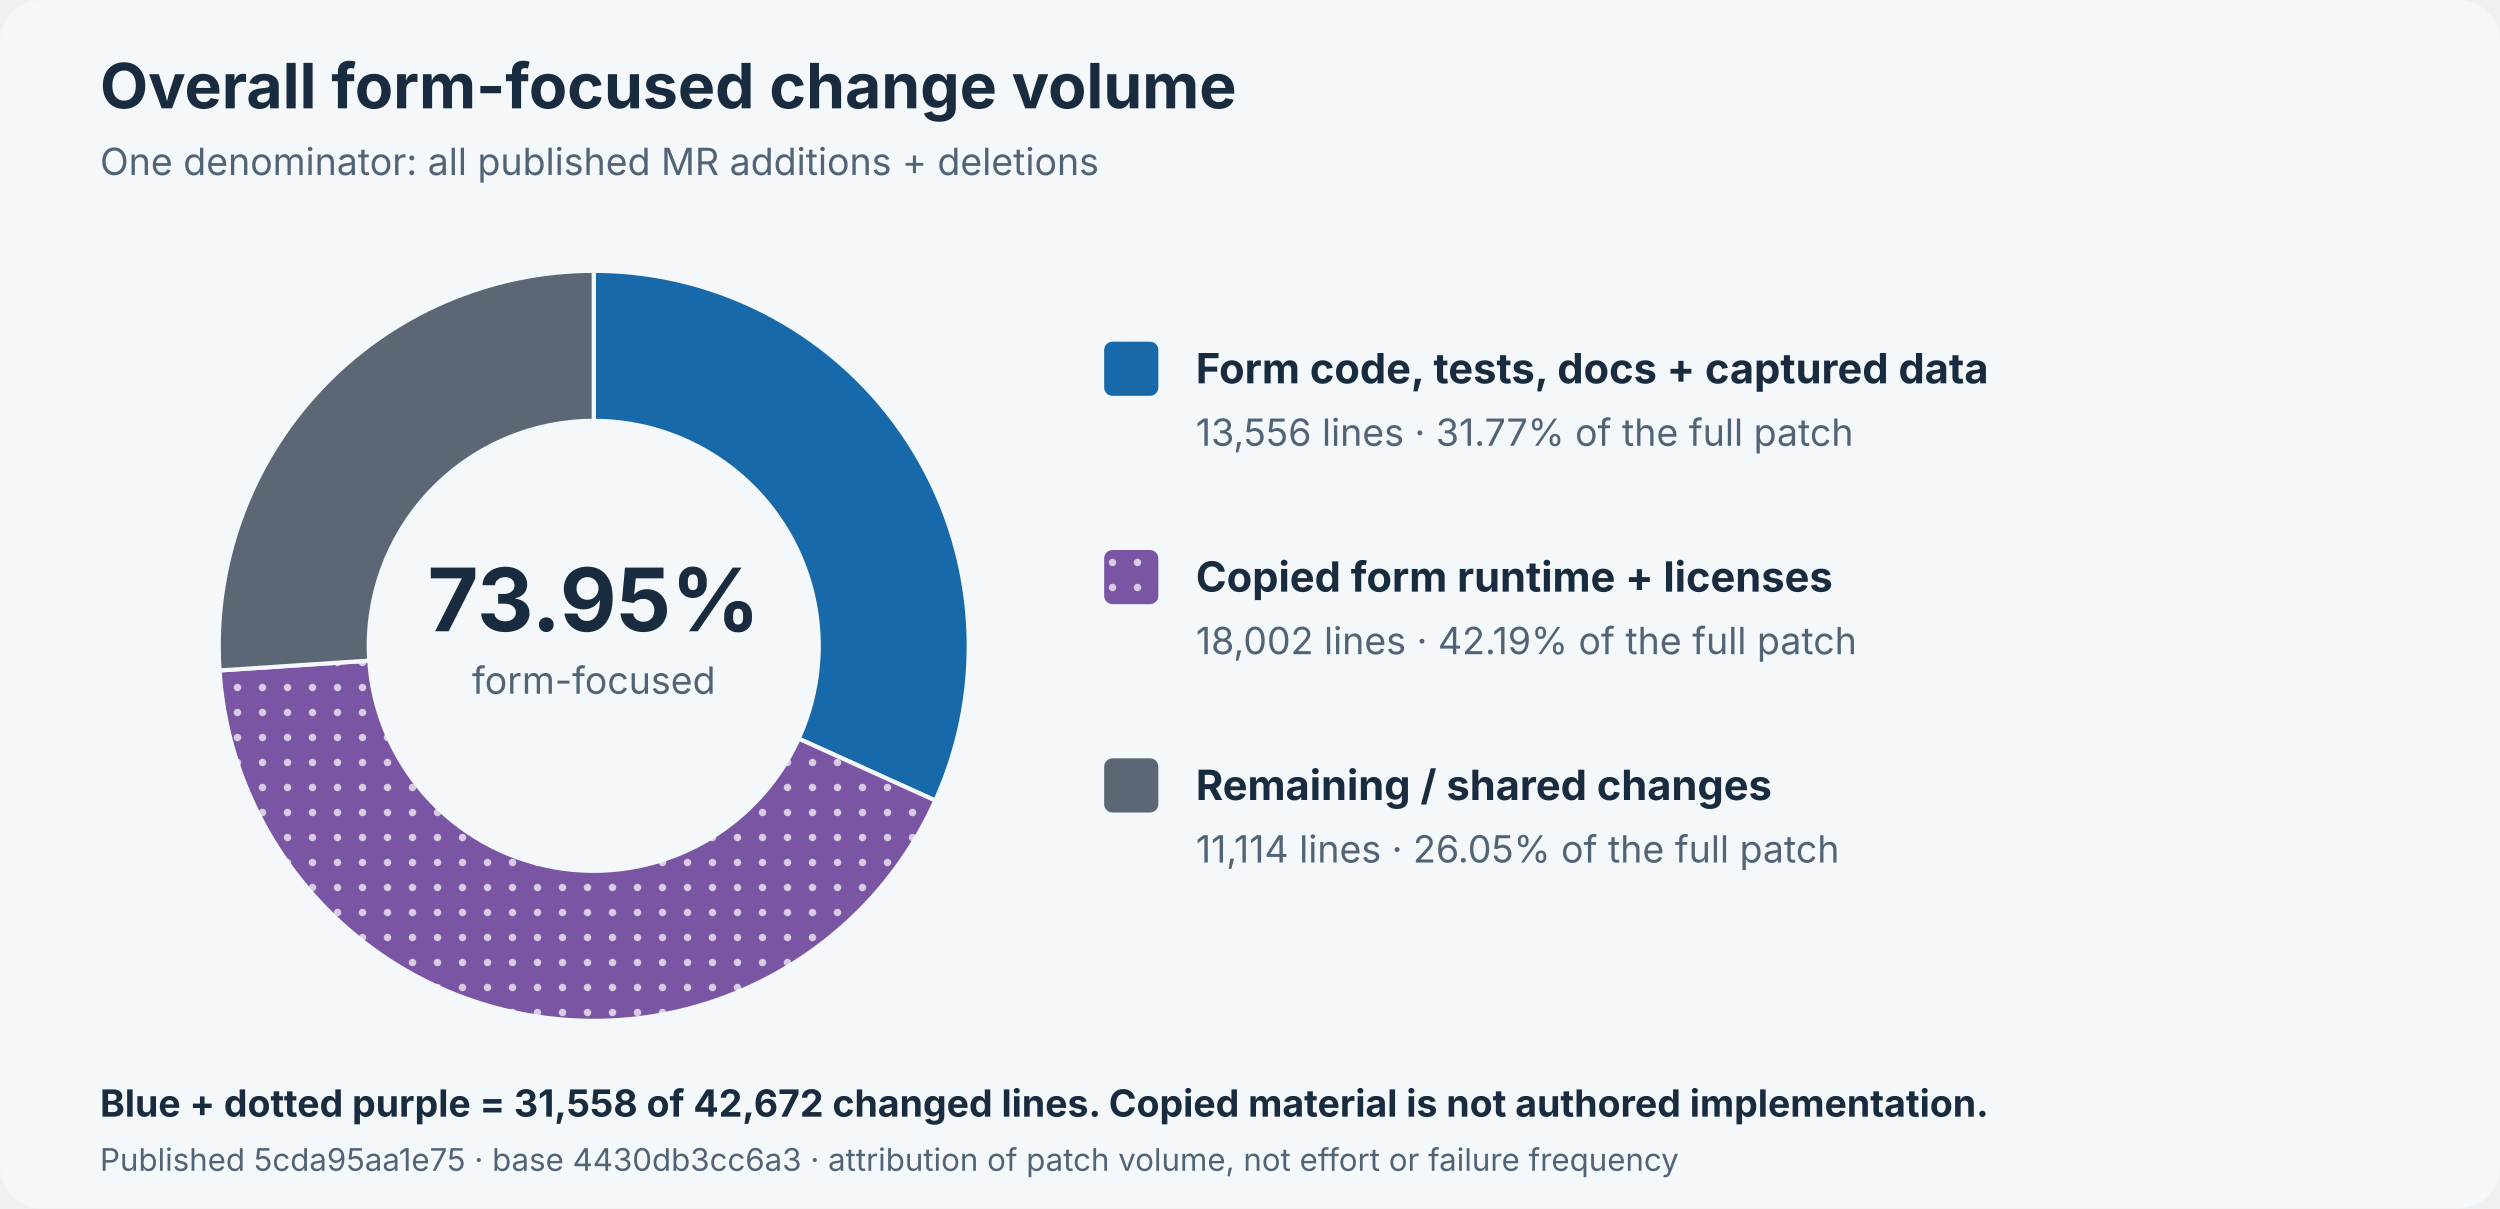
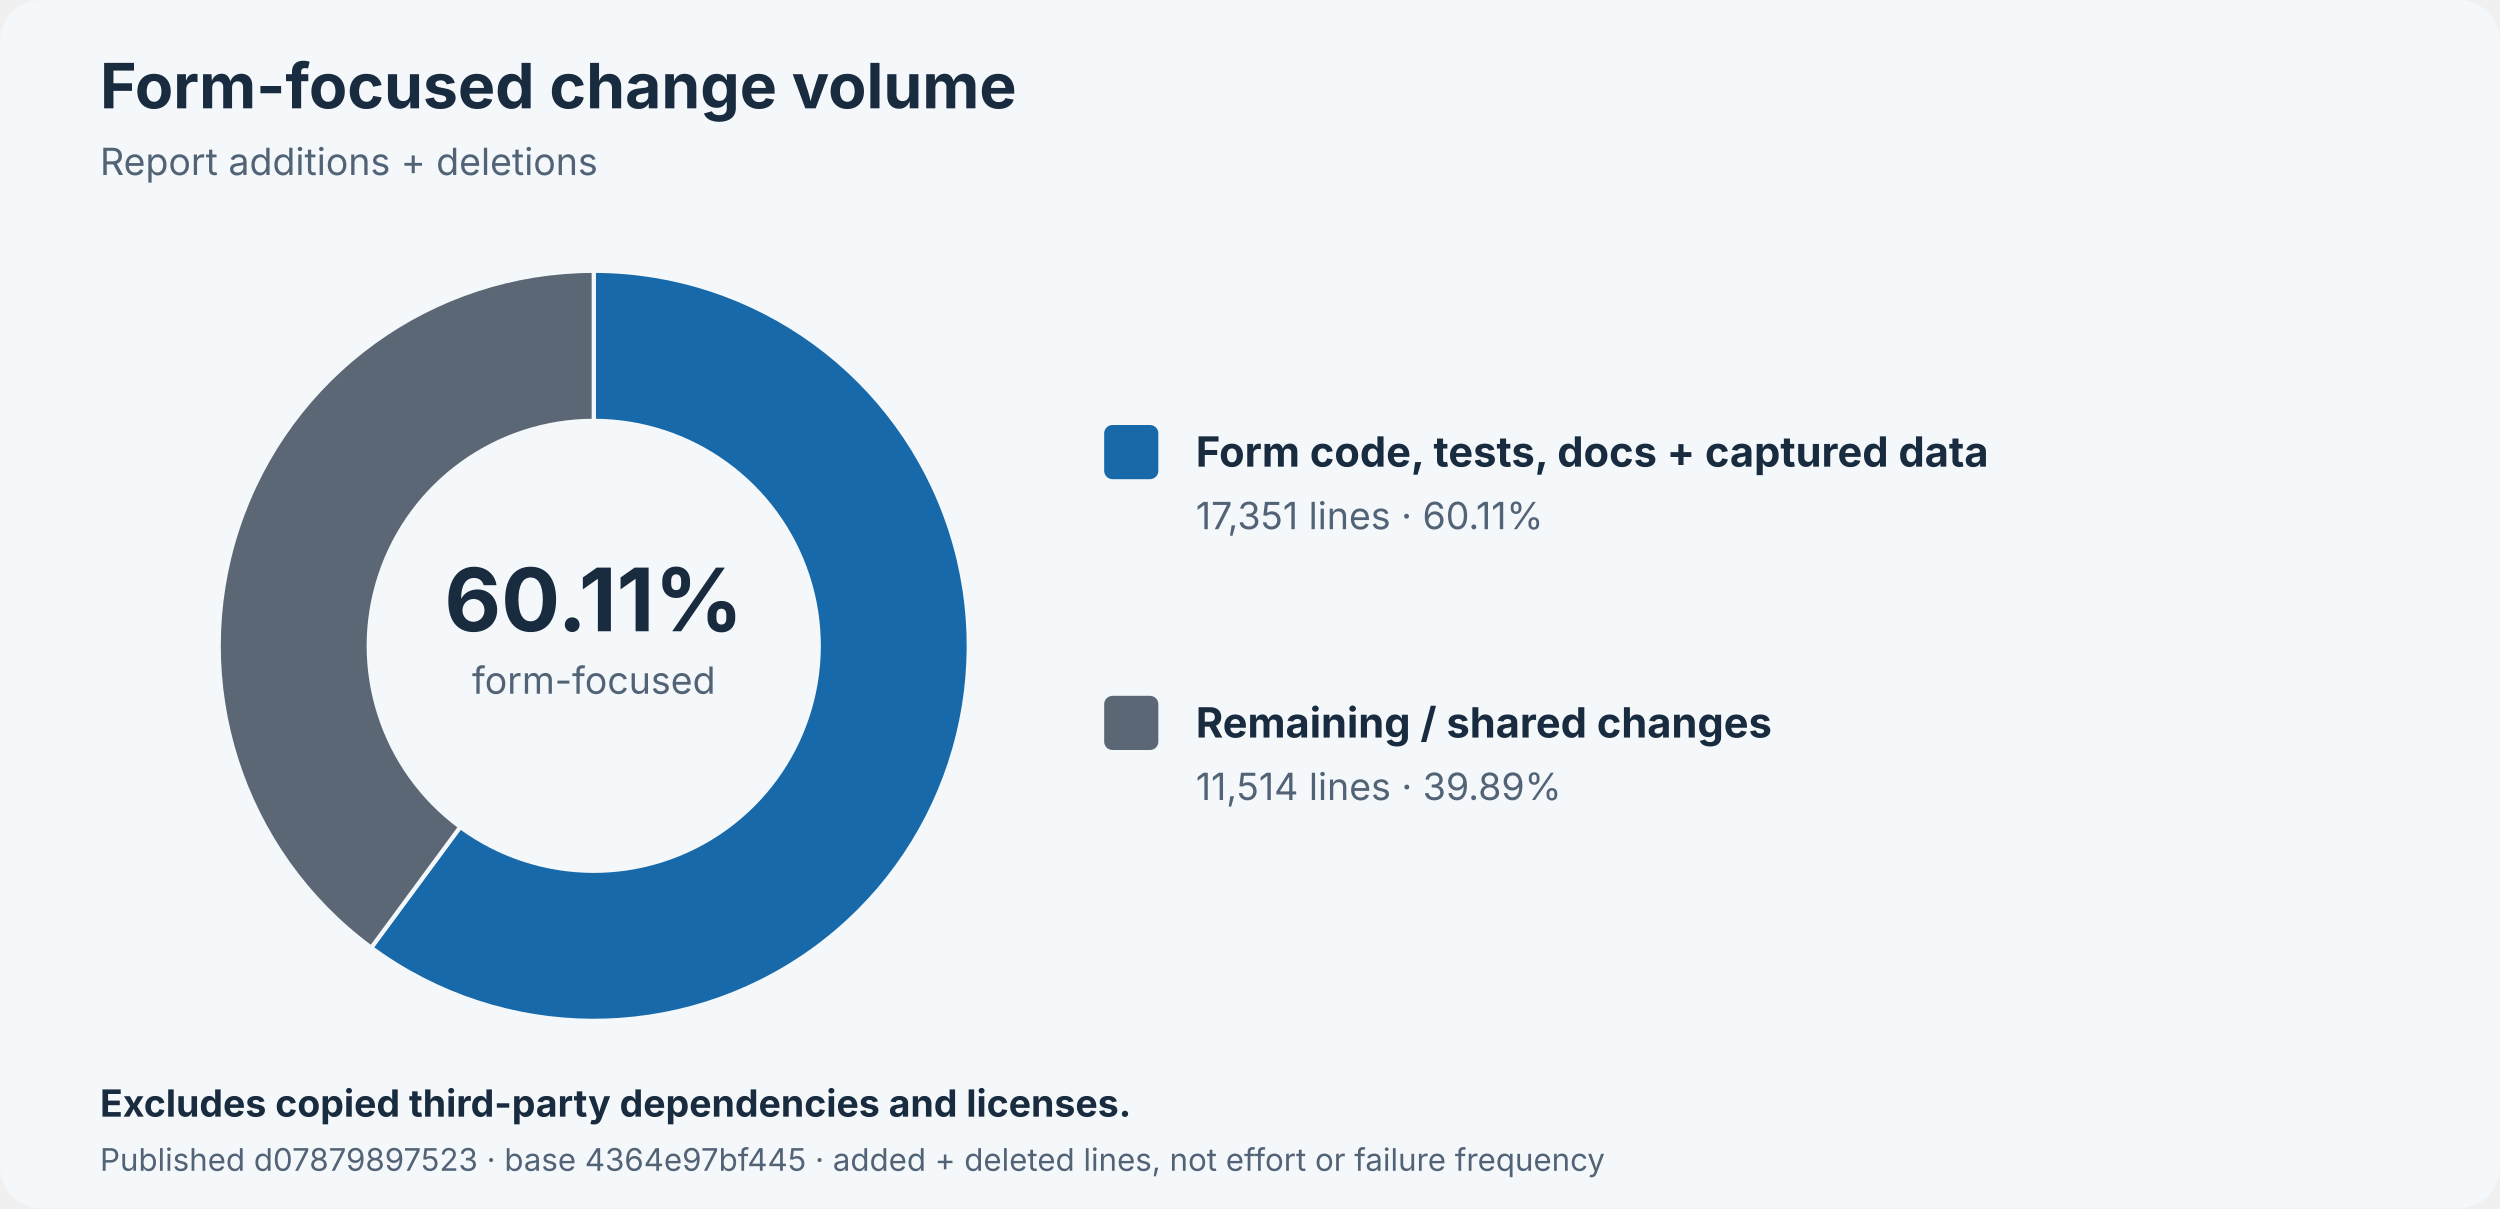
<svg xmlns="http://www.w3.org/2000/svg" width="1200" height="580" viewBox="0 0 1200 580" role="img" aria-labelledby="overall-title overall-desc">
-   <defs>
-     <pattern id="copied-form-assets" width="12" height="12" patternUnits="userSpaceOnUse">
-       <rect width="12" height="12" fill="#7955a3" />
-       <circle cx="6" cy="6" r="1.8" fill="white" fill-opacity=".7" />
-     </pattern>
-   </defs>
  <style>text{font-family:system-ui,-apple-system,Segoe UI,sans-serif;fill:#192b3e}.muted{fill:#526376}.label{font-size:20px;font-weight:650}</style>
  <rect width="1200" height="580" rx="20" fill="#f5f8fb" />
-   <text x="48" y="52" font-size="30" font-weight="750">Overall form-focused change volume</text>
-   <text x="48" y="84" font-size="18" class="muted">One denominator: all published MR additions + deletions</text>
-   <path d="M285,130 A180,180 0 0 1 448.969,384.257 L383.381,354.554 A108,108 0 0 0 285,202 Z" fill="#1769aa" stroke="#f5f8fb" stroke-width="2" />
-   <path d="M448.969,384.257 A180,180 0 0 1 105.388,321.812 L177.233,317.087 A108,108 0 0 0 383.381,354.554 Z" fill="url(#copied-form-assets)" stroke="#f5f8fb" stroke-width="2" />
-   <path d="M105.388,321.812 A180,180 0 0 1 285,130 L285,202 A108,108 0 0 0 177.233,317.087 Z" fill="#5b6775" stroke="#f5f8fb" stroke-width="2" />
-   <text x="285" y="303" text-anchor="middle" font-size="42" font-weight="750">73.95%</text>
+   <text x="48" y="52" font-size="30" font-weight="750">Form-focused change volume</text>
+   <text x="48" y="84" font-size="18" class="muted">Report additions + deletions</text>
+   <path d="M285,130 A180,180 0 1 1 178.187,454.883 L220.912,396.93 A108,108 0 1 0 285,202 Z" fill="#1769aa" stroke="#f5f8fb" stroke-width="2" />
+   <path d="M178.187,454.883 A180,180 0 0 1 285,130 L285,202 A108,108 0 0 0 220.912,396.93 Z" fill="#5b6775" stroke="#f5f8fb" stroke-width="2" />
+   <text x="285" y="303" text-anchor="middle" font-size="42" font-weight="750">60.11%</text>
  <text x="285" y="333" text-anchor="middle" font-size="18" class="muted">form-focused</text>
-   <rect x="530" y="164" width="26" height="26" rx="4" fill="#1769aa" />
-   <text x="574" y="184" class="label">Form code, tests, docs + captured data</text>
-   <text x="574" y="214" font-size="18" class="muted">13,556 lines · 31.77% of the full patch</text>
-   <rect x="530" y="264" width="26" height="26" rx="4" fill="url(#copied-form-assets)" />
-   <text x="574" y="284" class="label">Copied form runtime + licenses</text>
-   <text x="574" y="314" font-size="18" class="muted">18,002 lines · 42.19% of the full patch</text>
-   <rect x="530" y="364" width="26" height="26" rx="4" fill="#5b6775" />
-   <text x="574" y="384" class="label">Remaining / shared changes</text>
-   <text x="574" y="414" font-size="18" class="muted">11,114 lines · 26.05% of the full patch</text>
-   <text x="48" y="536" font-size="18" font-weight="650">Blue + dotted purple = 31,558 of 42,672 changed lines. Copied material is not authored implementation.</text>
-   <text x="48" y="562" font-size="15" class="muted">Published 5cda95aa1e75 · base 4430db3cc6a3 · attribution of patch volume, not effort or failure frequency</text>
+   <rect x="530" y="204" width="26" height="26" rx="4" fill="#1769aa" />
+   <text x="574" y="224" class="label">Form code, tests, docs + captured data</text>
+   <text x="574" y="254" font-size="18" class="muted">17,351 lines · 60.11%</text>
+   <rect x="530" y="334" width="26" height="26" rx="4" fill="#5b6775" />
+   <text x="574" y="354" class="label">Remaining / shared changes</text>
+   <text x="574" y="384" font-size="18" class="muted">11,514 lines · 39.89%</text>
+   <text x="48" y="536" font-size="18" font-weight="650">Excludes copied third-party dependencies and licenses.</text>
+   <text x="48" y="562" font-size="15" class="muted">Published d07879897523 · base 4364e97bf445 · added + deleted lines, not effort or failure frequency</text>
</svg>
